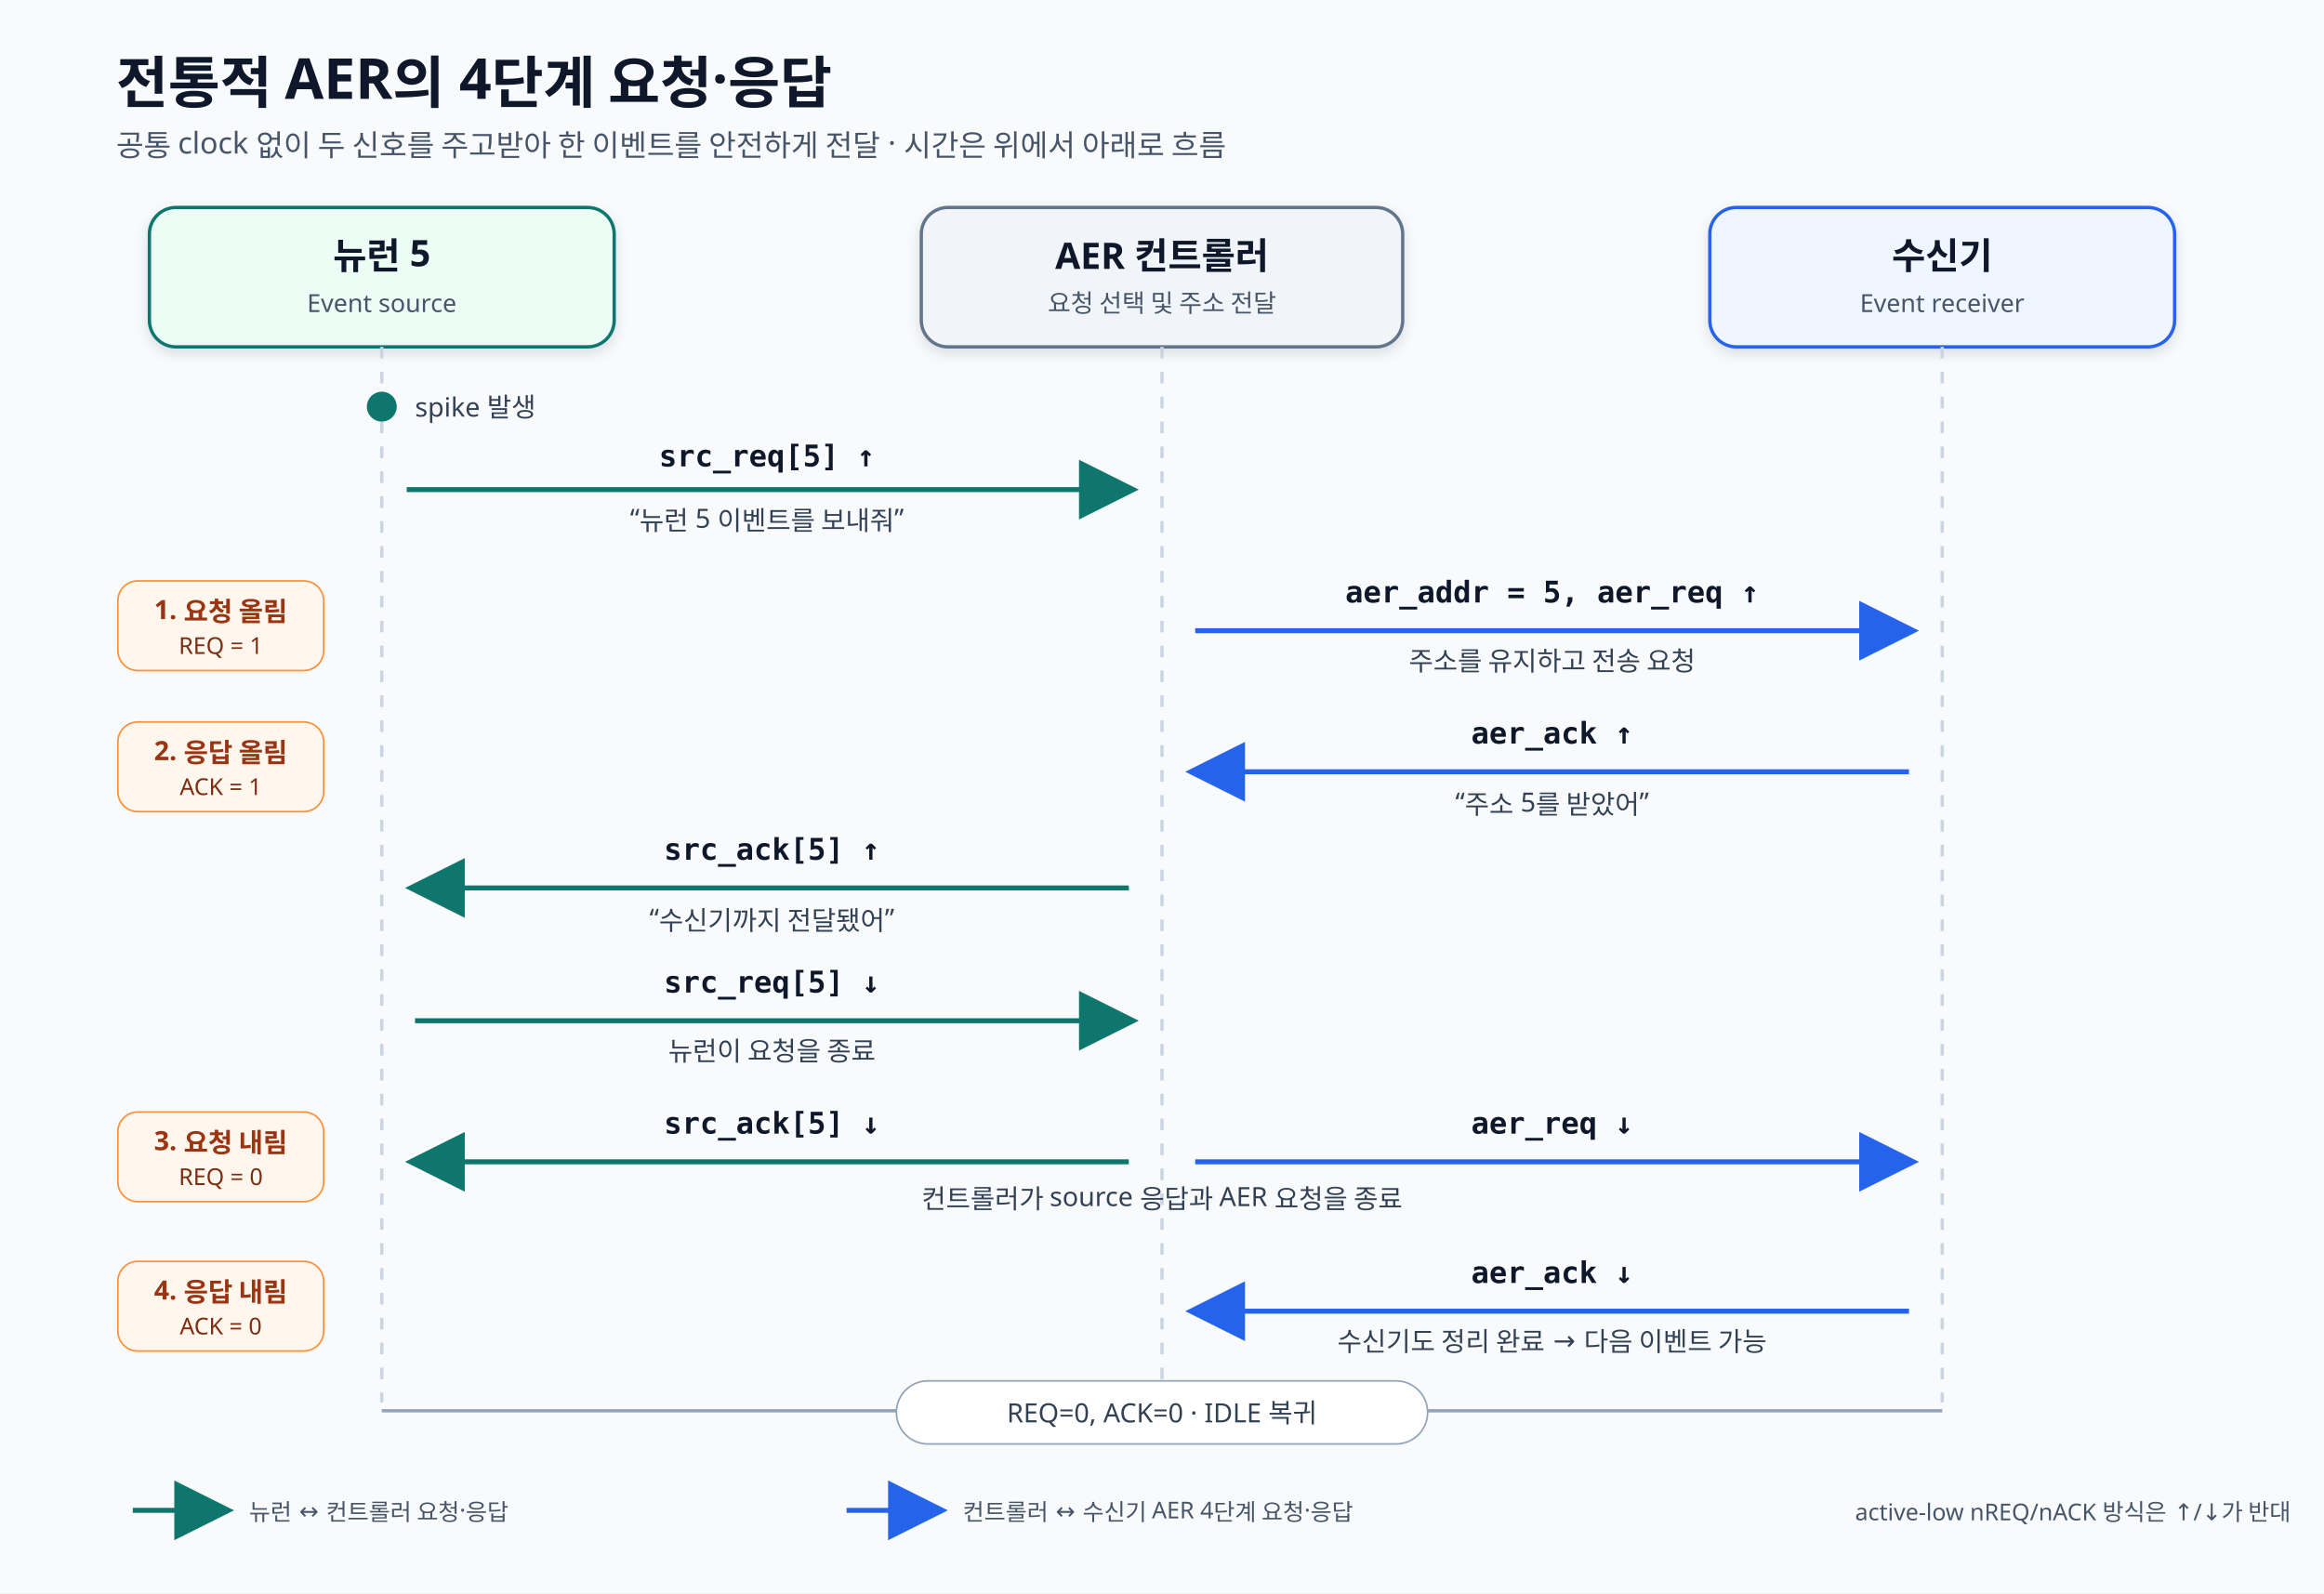
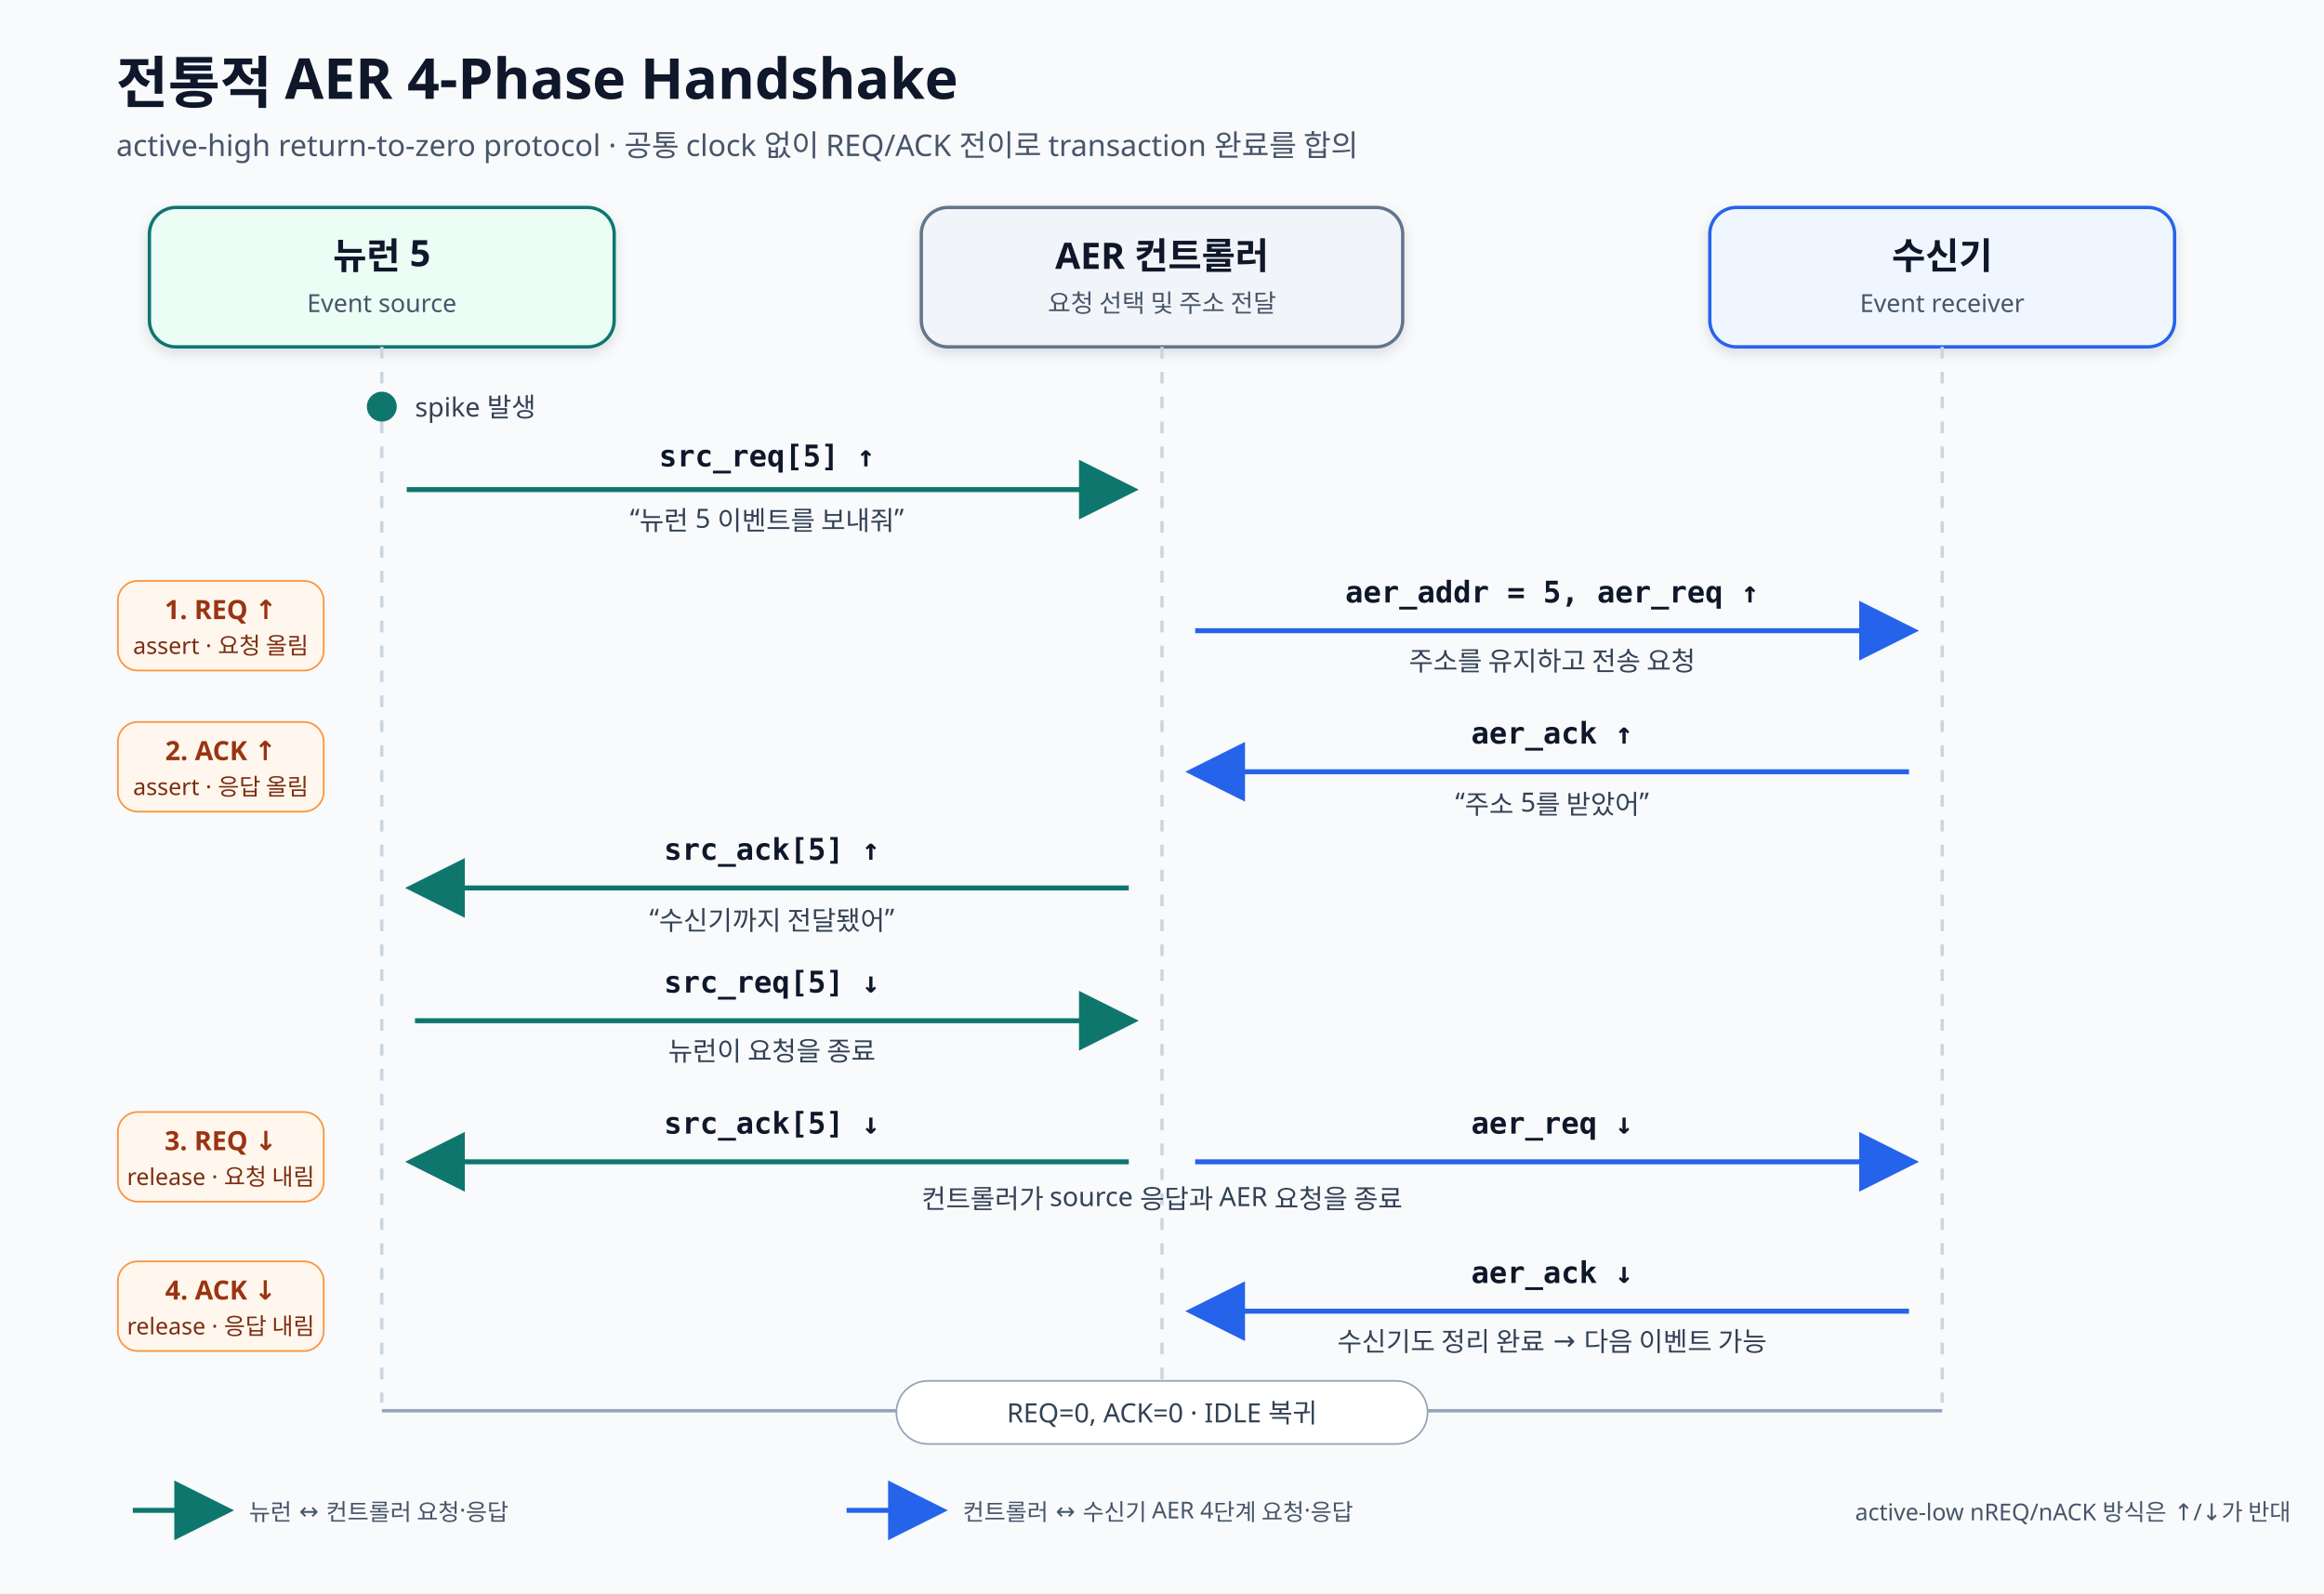
<svg xmlns="http://www.w3.org/2000/svg" width="1400" height="960" viewBox="0 0 1400 960" role="img" aria-labelledby="title desc">
  <defs>
    <marker id="arrow-blue" markerWidth="12" markerHeight="12" refX="10" refY="6" orient="auto" markerUnits="strokeWidth">
      <path d="M0,0 L12,6 L0,12 Z" fill="#2563eb" />
    </marker>
    <marker id="arrow-teal" markerWidth="12" markerHeight="12" refX="10" refY="6" orient="auto" markerUnits="strokeWidth">
      <path d="M0,0 L12,6 L0,12 Z" fill="#0f766e" />
    </marker>
    <marker id="arrow-gray" markerWidth="12" markerHeight="12" refX="10" refY="6" orient="auto" markerUnits="strokeWidth">
      <path d="M0,0 L12,6 L0,12 Z" fill="#64748b" />
    </marker>
    <filter id="shadow" x="-10%" y="-20%" width="120%" height="140%">
      <feDropShadow dx="0" dy="3" stdDeviation="4" flood-color="#0f172a" flood-opacity="0.12" />
    </filter>
    <style>
      .title { font: 700 34px 'Noto Sans KR', 'Malgun Gothic', sans-serif; fill: #0f172a; }
      .subtitle { font: 400 18px 'Noto Sans KR', 'Malgun Gothic', sans-serif; fill: #475569; }
      .participant { font: 700 22px 'Noto Sans KR', 'Malgun Gothic', sans-serif; fill: #0f172a; }
      .participant-sub { font: 400 15px 'Noto Sans KR', 'Malgun Gothic', sans-serif; fill: #475569; }
      .signal { font: 700 18px 'Consolas', 'Noto Sans KR', monospace; fill: #0f172a; }
      .meaning { font: 400 16px 'Noto Sans KR', 'Malgun Gothic', sans-serif; fill: #334155; }
      .phase { font: 700 16px 'Noto Sans KR', 'Malgun Gothic', sans-serif; fill: #9a3412; }
      .phase-detail { font: 400 14px 'Noto Sans KR', 'Malgun Gothic', sans-serif; fill: #7c2d12; }
      .footer { font: 400 14px 'Noto Sans KR', 'Malgun Gothic', sans-serif; fill: #475569; }
      .lane { stroke: #cbd5e1; stroke-width: 2; stroke-dasharray: 7 8; }
      .source-arrow { stroke: #0f766e; stroke-width: 3; fill: none; marker-end: url(#arrow-teal); }
      .aer-arrow { stroke: #2563eb; stroke-width: 3; fill: none; marker-end: url(#arrow-blue); }
      .internal-arrow { stroke: #64748b; stroke-width: 2.5; fill: none; marker-end: url(#arrow-gray); }
    </style>
  </defs>
  <rect width="1400" height="960" fill="#f8fafc" />
-   <text x="70" y="62" class="title">전통적 AER의 4단계 요청·응답</text>
-   <text x="70" y="94" class="subtitle">공통 clock 없이 두 신호를 주고받아 한 이벤트를 안전하게 전달 · 시간은 위에서 아래로 흐름</text>
+   <text x="70" y="62" class="title">전통적 AER 4-Phase Handshake</text>
+   <text x="70" y="94" class="subtitle">active-high return-to-zero protocol · 공통 clock 없이 REQ/ACK 전이로 transaction 완료를 합의</text>
  <g filter="url(#shadow)">
    <rect x="90" y="125" width="280" height="84" rx="16" fill="#ecfdf5" stroke="#0f766e" stroke-width="2" />
    <rect x="555" y="125" width="290" height="84" rx="16" fill="#f1f5f9" stroke="#64748b" stroke-width="2" />
    <rect x="1030" y="125" width="280" height="84" rx="16" fill="#eff6ff" stroke="#2563eb" stroke-width="2" />
  </g>
  <text x="230" y="162" text-anchor="middle" class="participant">뉴런 5</text>
  <text x="230" y="188" text-anchor="middle" class="participant-sub">Event source</text>
  <text x="700" y="162" text-anchor="middle" class="participant">AER 컨트롤러</text>
  <text x="700" y="188" text-anchor="middle" class="participant-sub">요청 선택 및 주소 전달</text>
  <text x="1170" y="162" text-anchor="middle" class="participant">수신기</text>
  <text x="1170" y="188" text-anchor="middle" class="participant-sub">Event receiver</text>
  <line x1="230" y1="209" x2="230" y2="845" class="lane" />
  <line x1="700" y1="209" x2="700" y2="845" class="lane" />
  <line x1="1170" y1="209" x2="1170" y2="845" class="lane" />
  <circle cx="230" cy="245" r="9" fill="#0f766e" />
  <text x="250" y="251" class="meaning">spike 발생</text>
  <line x1="245" y1="295" x2="680" y2="295" class="source-arrow" />
  <text x="462" y="281" text-anchor="middle" class="signal">src_req[5] ↑</text>
  <text x="462" y="318" text-anchor="middle" class="meaning">“뉴런 5 이벤트를 보내줘”</text>
  <line x1="720" y1="380" x2="1150" y2="380" class="aer-arrow" />
  <text x="935" y="363" text-anchor="middle" class="signal">aer_addr = 5, aer_req ↑</text>
  <text x="935" y="404" text-anchor="middle" class="meaning">주소를 유지하고 전송 요청</text>
  <g>
    <rect x="71" y="350" width="124" height="54" rx="12" fill="#fff7ed" stroke="#fb923c" />
-     <text x="133" y="373" text-anchor="middle" class="phase">1. 요청 올림</text>
-     <text x="133" y="394" text-anchor="middle" class="phase-detail">REQ = 1</text>
+     <text x="133" y="373" text-anchor="middle" class="phase">1. REQ ↑</text>
+     <text x="133" y="394" text-anchor="middle" class="phase-detail">assert · 요청 올림</text>
  </g>
  <line x1="1150" y1="465" x2="720" y2="465" class="aer-arrow" />
  <text x="935" y="448" text-anchor="middle" class="signal">aer_ack ↑</text>
  <text x="935" y="489" text-anchor="middle" class="meaning">“주소 5를 받았어”</text>
  <g>
    <rect x="71" y="435" width="124" height="54" rx="12" fill="#fff7ed" stroke="#fb923c" />
-     <text x="133" y="458" text-anchor="middle" class="phase">2. 응답 올림</text>
-     <text x="133" y="479" text-anchor="middle" class="phase-detail">ACK = 1</text>
+     <text x="133" y="458" text-anchor="middle" class="phase">2. ACK ↑</text>
+     <text x="133" y="479" text-anchor="middle" class="phase-detail">assert · 응답 올림</text>
  </g>
  <line x1="680" y1="535" x2="250" y2="535" class="source-arrow" />
  <text x="465" y="518" text-anchor="middle" class="signal">src_ack[5] ↑</text>
  <text x="465" y="559" text-anchor="middle" class="meaning">“수신기까지 전달됐어”</text>
  <line x1="250" y1="615" x2="680" y2="615" class="source-arrow" />
  <text x="465" y="598" text-anchor="middle" class="signal">src_req[5] ↓</text>
  <text x="465" y="639" text-anchor="middle" class="meaning">뉴런이 요청을 종료</text>
  <line x1="680" y1="700" x2="250" y2="700" class="source-arrow" />
  <line x1="720" y1="700" x2="1150" y2="700" class="aer-arrow" />
  <text x="465" y="683" text-anchor="middle" class="signal">src_ack[5] ↓</text>
  <text x="935" y="683" text-anchor="middle" class="signal">aer_req ↓</text>
  <text x="700" y="728" text-anchor="middle" class="meaning">컨트롤러가 source 응답과 AER 요청을 종료</text>
  <g>
    <rect x="71" y="670" width="124" height="54" rx="12" fill="#fff7ed" stroke="#fb923c" />
-     <text x="133" y="693" text-anchor="middle" class="phase">3. 요청 내림</text>
-     <text x="133" y="714" text-anchor="middle" class="phase-detail">REQ = 0</text>
+     <text x="133" y="693" text-anchor="middle" class="phase">3. REQ ↓</text>
+     <text x="133" y="714" text-anchor="middle" class="phase-detail">release · 요청 내림</text>
  </g>
  <line x1="1150" y1="790" x2="720" y2="790" class="aer-arrow" />
  <text x="935" y="773" text-anchor="middle" class="signal">aer_ack ↓</text>
  <text x="935" y="814" text-anchor="middle" class="meaning">수신기도 정리 완료 → 다음 이벤트 가능</text>
  <g>
    <rect x="71" y="760" width="124" height="54" rx="12" fill="#fff7ed" stroke="#fb923c" />
-     <text x="133" y="783" text-anchor="middle" class="phase">4. 응답 내림</text>
-     <text x="133" y="804" text-anchor="middle" class="phase-detail">ACK = 0</text>
+     <text x="133" y="783" text-anchor="middle" class="phase">4. ACK ↓</text>
+     <text x="133" y="804" text-anchor="middle" class="phase-detail">release · 응답 내림</text>
  </g>
  <line x1="230" y1="850" x2="1170" y2="850" stroke="#94a3b8" stroke-width="2" />
  <rect x="540" y="832" width="320" height="38" rx="19" fill="#ffffff" stroke="#94a3b8" />
  <text x="700" y="857" text-anchor="middle" class="meaning">REQ=0, ACK=0 · IDLE 복귀</text>
  <line x1="80" y1="910" x2="135" y2="910" class="source-arrow" />
  <text x="150" y="916" class="footer">뉴런 ↔ 컨트롤러 요청·응답</text>
  <line x1="510" y1="910" x2="565" y2="910" class="aer-arrow" />
  <text x="580" y="916" class="footer">컨트롤러 ↔ 수신기 AER 4단계 요청·응답</text>
  <text x="1380" y="916" text-anchor="end" class="footer">active-low nREQ/nACK 방식은 ↑/↓가 반대</text>
</svg>
